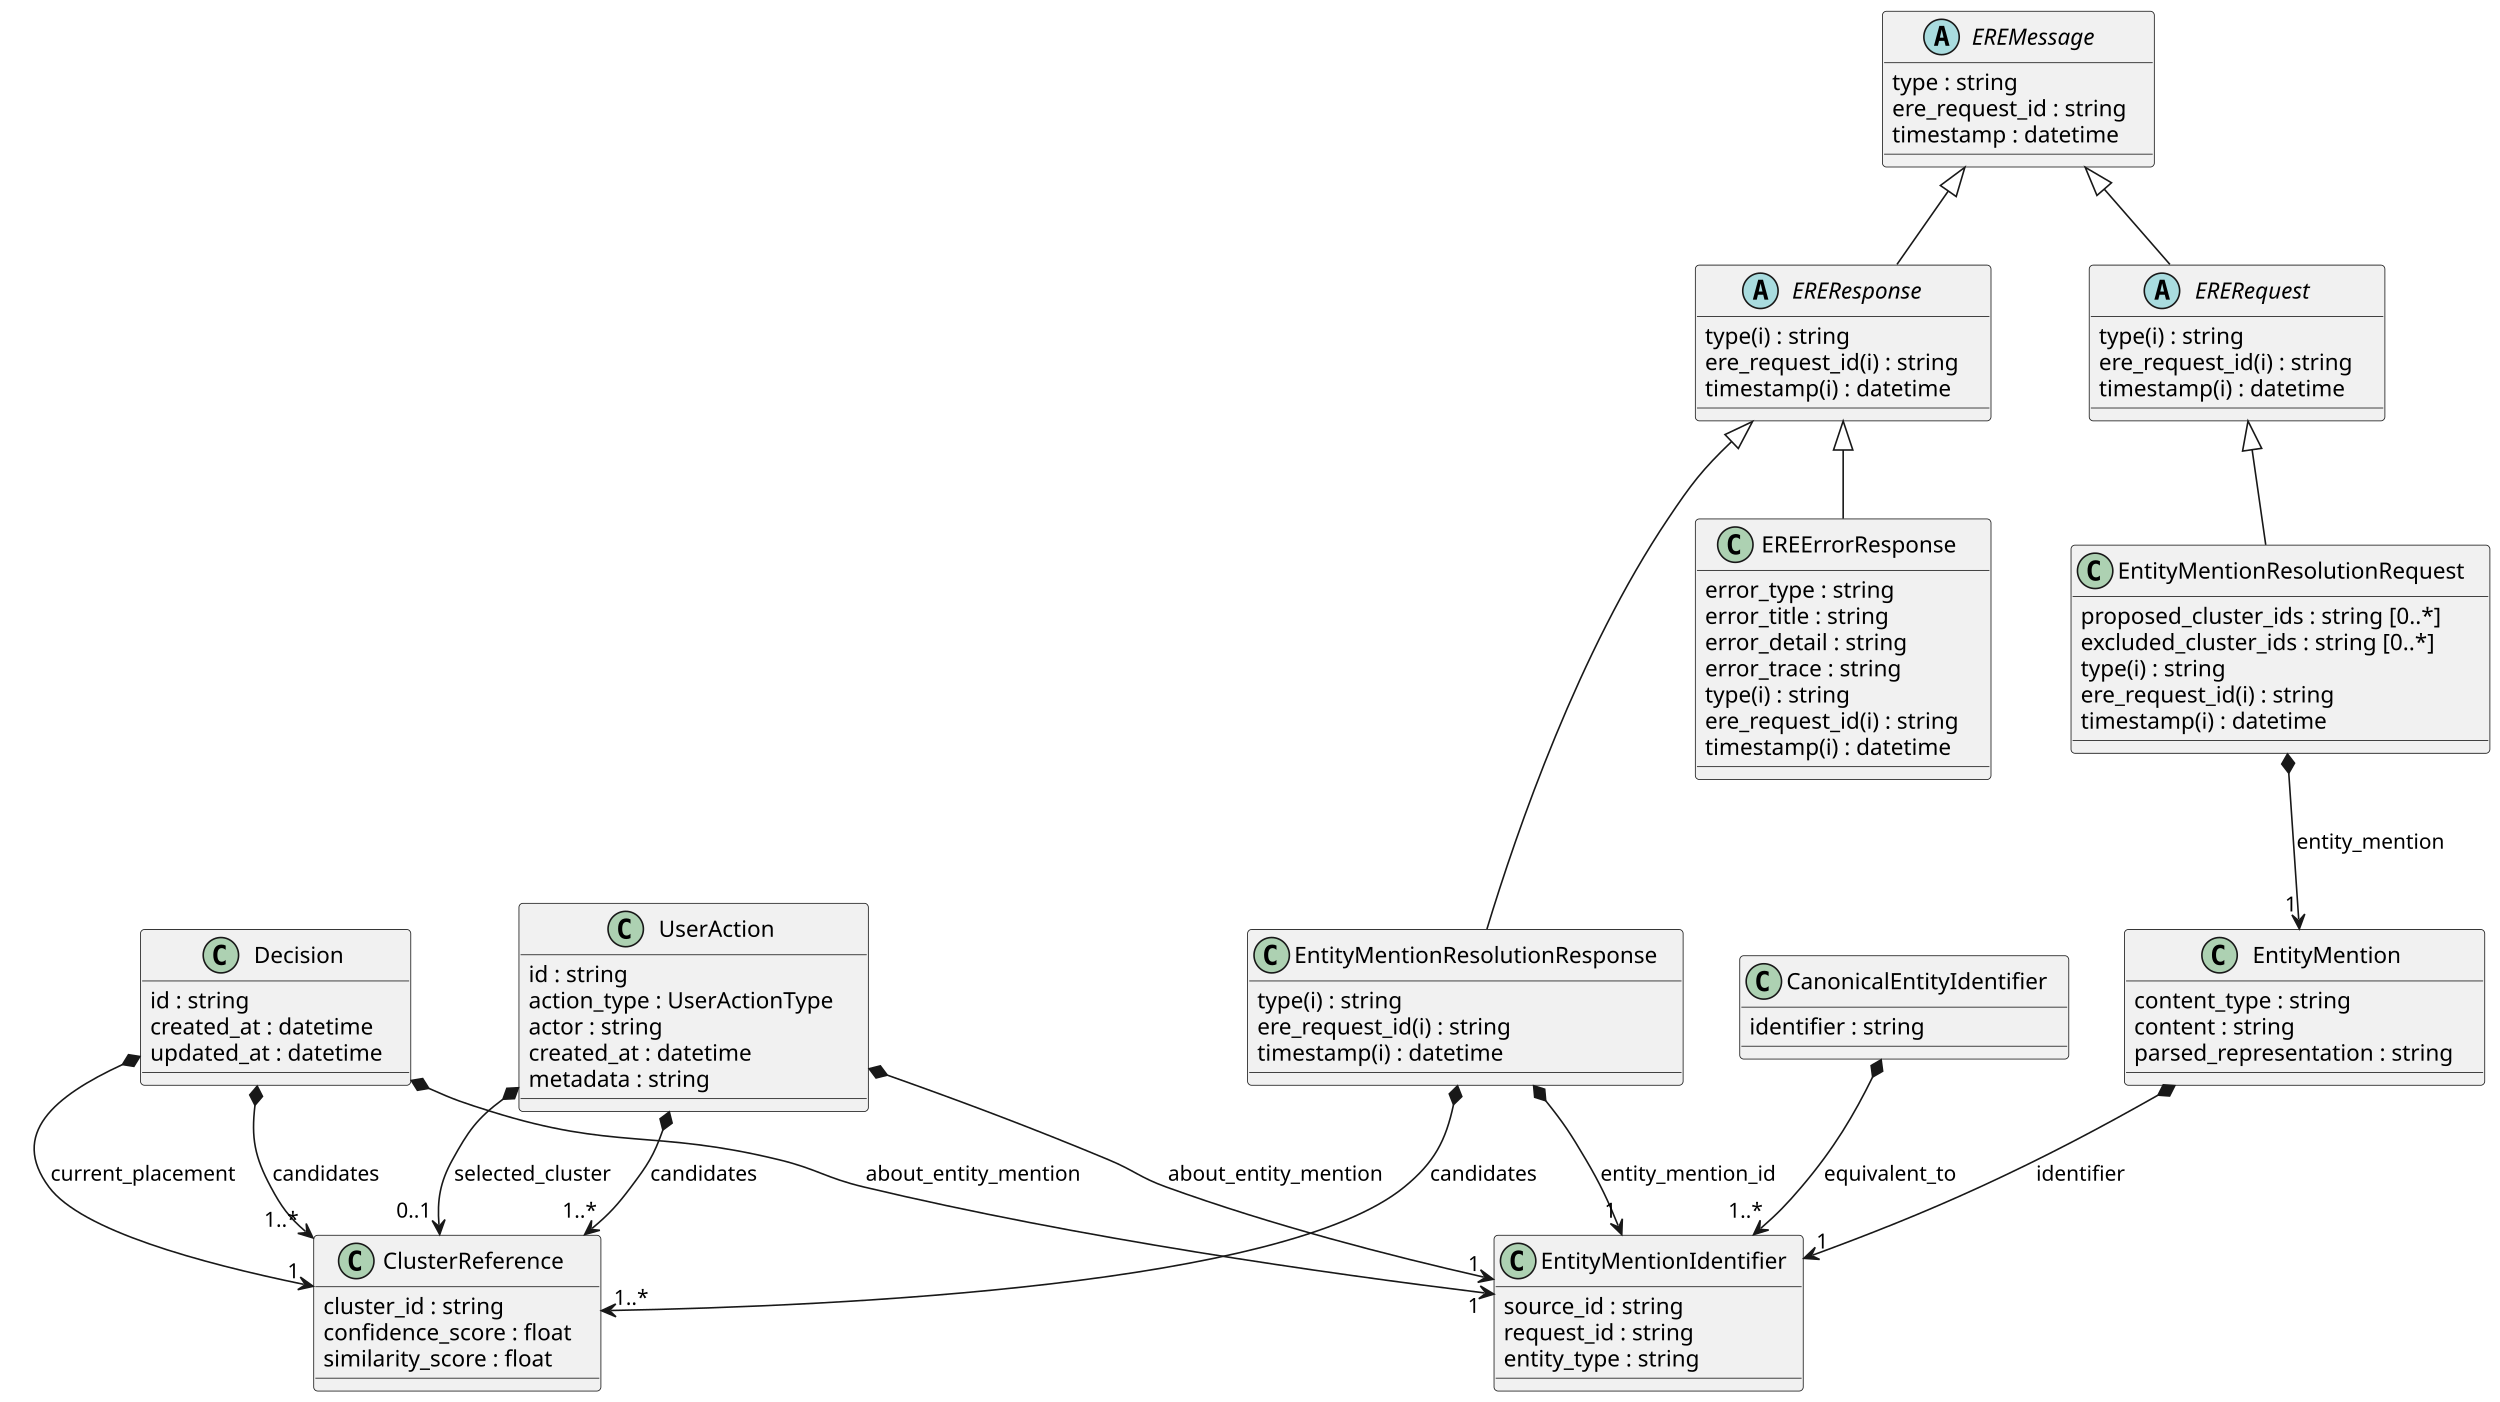
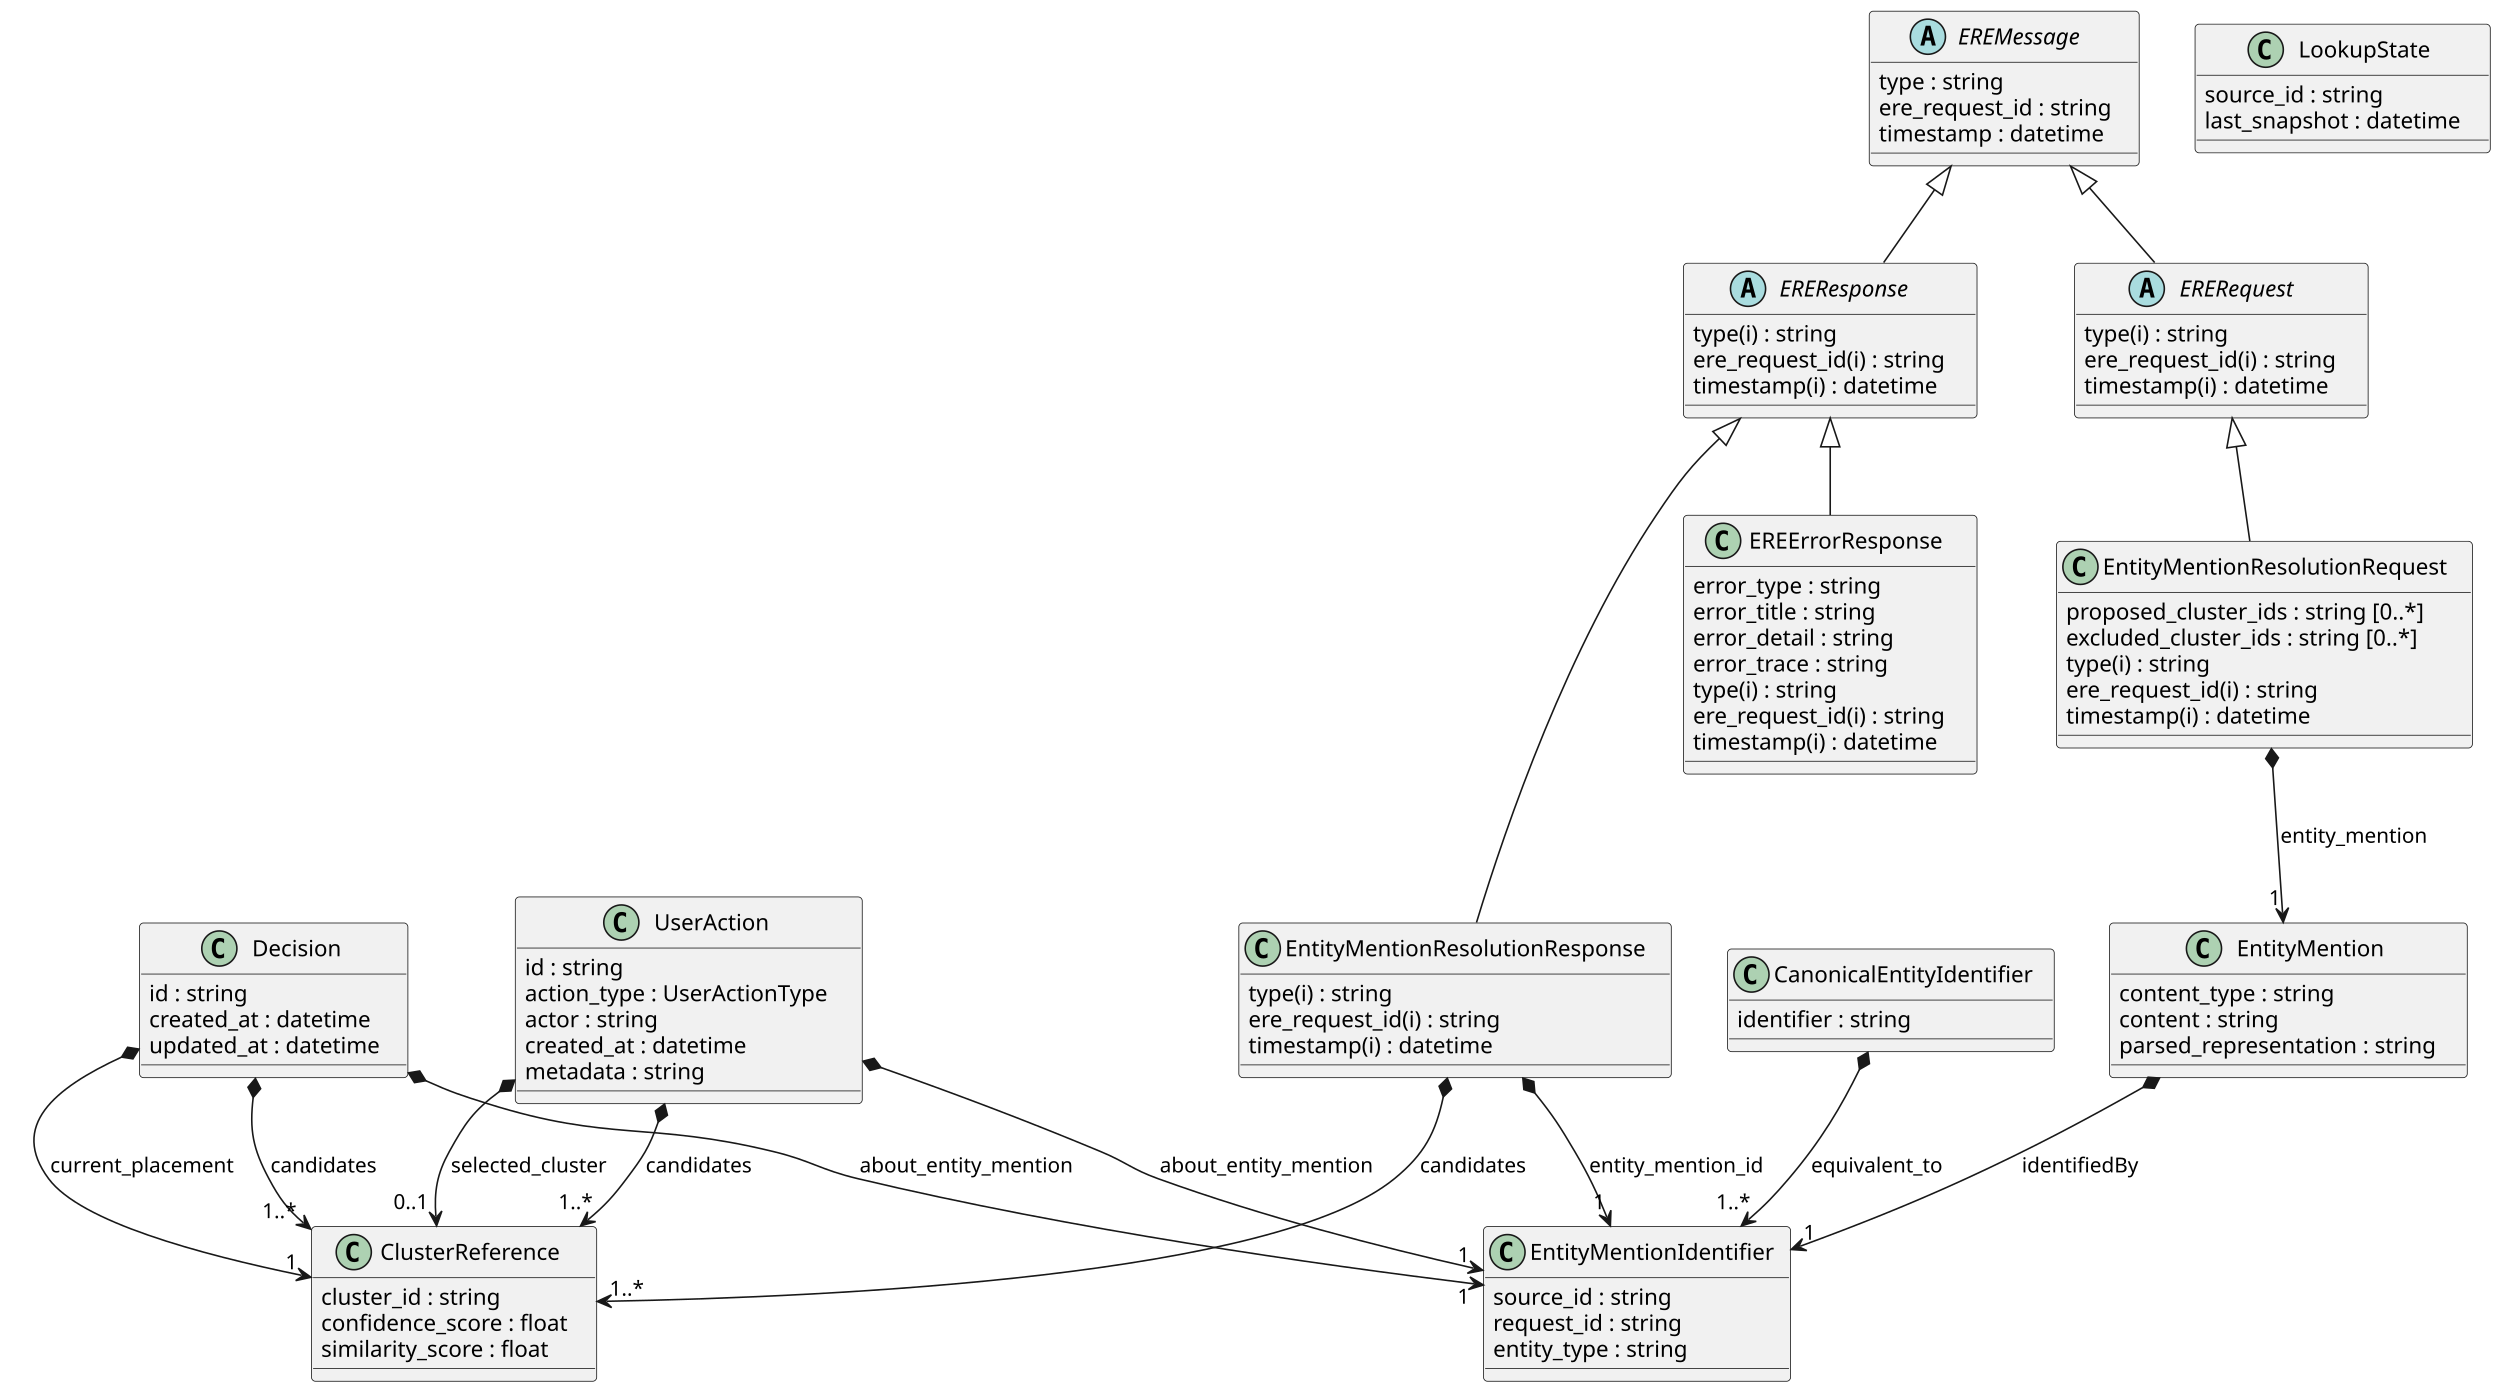
- <svg xmlns="http://www.w3.org/2000/svg" xmlns:xlink="http://www.w3.org/1999/xlink" contentStyleType="text/css" data-diagram-type="CLASS" height="872px" preserveAspectRatio="none" style="width:1555px;height:872px;background:#FFFFFF;" version="1.1" viewBox="0 0 1555 872" width="1555px" zoomAndPan="magnify">
+ <svg xmlns="http://www.w3.org/2000/svg" xmlns:xlink="http://www.w3.org/1999/xlink" contentStyleType="text/css" data-diagram-type="CLASS" height="872px" preserveAspectRatio="none" style="width:1566px;height:872px;background:#FFFFFF;" version="1.1" viewBox="0 0 1566 872" width="1566px" zoomAndPan="magnify">
  <defs />
  <g>
    <g class="entity" data-qualified-name="UserAction" data-source-line="1" id="ent0002">
      <a href="" target="_top" title="Immutable record of a curator action on an entity mention resolution." xlink:actuate="onRequest" xlink:href="" xlink:show="new" xlink:title="Immutable record of a curator action on an entity mention resolution." xlink:type="simple">
        <rect fill="#F1F1F1" height="129.484" rx="2.5" ry="2.5" style="stroke:#181818;stroke-width:0.5;" width="217.324" x="322.79" y="561.86" />
        <ellipse cx="389.201" cy="577.86" fill="#ADD1B2" rx="11" ry="11" style="stroke:#181818;stroke-width:1;" />
        <path d="M392.17,583.501 Q391.592,583.798 390.951,583.938 Q390.31,584.094 389.607,584.094 Q387.107,584.094 385.779,582.454 Q384.467,580.798 384.467,577.673 Q384.467,574.548 385.779,572.891 Q387.107,571.235 389.607,571.235 Q390.31,571.235 390.951,571.391 Q391.607,571.548 392.17,571.844 L392.17,574.563 Q391.545,573.985 390.951,573.719 Q390.357,573.438 389.732,573.438 Q388.389,573.438 387.701,574.516 Q387.014,575.579 387.014,577.673 Q387.014,579.766 387.701,580.844 Q388.389,581.907 389.732,581.907 Q390.357,581.907 390.951,581.641 Q391.545,581.36 392.17,580.782 L392.17,583.501 Z " fill="#000000" />
        <text fill="#000000" font-family="sans-serif" font-size="14" lengthAdjust="spacing" textLength="76.002" x="409.701" y="582.707">UserAction</text>
        <line style="stroke:#181818;stroke-width:0.5;" x1="323.79" x2="539.114" y1="593.86" y2="593.86" />
        <text fill="#000000" font-family="sans-serif" font-size="14" lengthAdjust="spacing" textLength="66.582" x="328.79" y="610.855">id : string</text>
        <text fill="#000000" font-family="sans-serif" font-size="14" lengthAdjust="spacing" textLength="205.324" x="328.79" y="627.152">action_type : UserActionType</text>
        <text fill="#000000" font-family="sans-serif" font-size="14" lengthAdjust="spacing" textLength="89.893" x="328.79" y="643.449">actor : string</text>
        <text fill="#000000" font-family="sans-serif" font-size="14" lengthAdjust="spacing" textLength="151.519" x="328.79" y="659.746">created_at : datetime</text>
        <text fill="#000000" font-family="sans-serif" font-size="14" lengthAdjust="spacing" textLength="121.659" x="328.79" y="676.043">metadata : string</text>
        <line style="stroke:#181818;stroke-width:0.5;" x1="323.79" x2="539.114" y1="683.344" y2="683.344" />
      </a>
    </g>
    <g class="entity" data-qualified-name="ClusterReference" data-source-line="8" id="ent0003">
      <a href="" target="_top" title="A reference to a cluster to which an entity is deemed to belong, with an associated confidence and similarity scores." xlink:actuate="onRequest" xlink:href="" xlink:show="new" xlink:title="A reference to a cluster to which an entity is deemed to belong, with an associated confidence and similarity scores." xlink:type="simple">
        <rect fill="#F1F1F1" height="96.891" rx="2.5" ry="2.5" style="stroke:#181818;stroke-width:0.5;" width="178.633" x="195.13" y="768.34" />
        <ellipse cx="221.608" cy="784.34" fill="#ADD1B2" rx="11" ry="11" style="stroke:#181818;stroke-width:1;" />
        <path d="M224.577,789.981 Q223.999,790.278 223.358,790.418 Q222.718,790.574 222.014,790.574 Q219.514,790.574 218.186,788.934 Q216.874,787.278 216.874,784.153 Q216.874,781.028 218.186,779.371 Q219.514,777.715 222.014,777.715 Q222.718,777.715 223.358,777.871 Q224.014,778.028 224.577,778.324 L224.577,781.043 Q223.952,780.465 223.358,780.199 Q222.764,779.918 222.139,779.918 Q220.796,779.918 220.108,780.996 Q219.421,782.059 219.421,784.153 Q219.421,786.246 220.108,787.324 Q220.796,788.387 222.139,788.387 Q222.764,788.387 223.358,788.121 Q223.952,787.84 224.577,787.262 L224.577,789.981 Z " fill="#000000" />
        <text fill="#000000" font-family="sans-serif" font-size="14" lengthAdjust="spacing" textLength="121.126" x="238.159" y="789.187">ClusterReference</text>
        <line style="stroke:#181818;stroke-width:0.5;" x1="196.13" x2="372.763" y1="800.34" y2="800.34" />
        <text fill="#000000" font-family="sans-serif" font-size="14" lengthAdjust="spacing" textLength="121.194" x="201.13" y="817.335">cluster_id : string</text>
        <text fill="#000000" font-family="sans-serif" font-size="14" lengthAdjust="spacing" textLength="166.633" x="201.13" y="833.632">confidence_score : float</text>
        <text fill="#000000" font-family="sans-serif" font-size="14" lengthAdjust="spacing" textLength="154.595" x="201.13" y="849.929">similarity_score : float</text>
        <line style="stroke:#181818;stroke-width:0.5;" x1="196.13" x2="372.763" y1="857.231" y2="857.231" />
      </a>
    </g>
    <g class="entity" data-qualified-name="EntityMentionIdentifier" data-source-line="13" id="ent0004">
      <a href="" target="_top" title="A container that groups the attributes needed to identify an entity mention in a resolution request" xlink:actuate="onRequest" xlink:href="" xlink:show="new" xlink:title="A container that groups the attributes needed to identify an entity mention in a resolution request" xlink:type="simple">
        <rect fill="#F1F1F1" height="96.891" rx="2.5" ry="2.5" style="stroke:#181818;stroke-width:0.5;" width="192.323" x="929.29" y="768.34" />
        <ellipse cx="944.29" cy="784.34" fill="#ADD1B2" rx="11" ry="11" style="stroke:#181818;stroke-width:1;" />
        <path d="M947.259,789.981 Q946.681,790.278 946.04,790.418 Q945.399,790.574 944.696,790.574 Q942.196,790.574 940.868,788.934 Q939.556,787.278 939.556,784.153 Q939.556,781.028 940.868,779.371 Q942.196,777.715 944.696,777.715 Q945.399,777.715 946.04,777.871 Q946.696,778.028 947.259,778.324 L947.259,781.043 Q946.634,780.465 946.04,780.199 Q945.446,779.918 944.821,779.918 Q943.477,779.918 942.79,780.996 Q942.102,782.059 942.102,784.153 Q942.102,786.246 942.79,787.324 Q943.477,788.387 944.821,788.387 Q945.446,788.387 946.04,788.121 Q946.634,787.84 947.259,787.262 L947.259,789.981 Z " fill="#000000" />
        <text fill="#000000" font-family="sans-serif" font-size="14" lengthAdjust="spacing" textLength="160.323" x="958.29" y="789.187">EntityMentionIdentifier</text>
        <line style="stroke:#181818;stroke-width:0.5;" x1="930.29" x2="1120.613" y1="800.34" y2="800.34" />
        <text fill="#000000" font-family="sans-serif" font-size="14" lengthAdjust="spacing" textLength="120.381" x="935.29" y="817.335">source_id : string</text>
        <text fill="#000000" font-family="sans-serif" font-size="14" lengthAdjust="spacing" textLength="127.107" x="935.29" y="833.632">request_id : string</text>
        <text fill="#000000" font-family="sans-serif" font-size="14" lengthAdjust="spacing" textLength="132.72" x="935.29" y="849.929">entity_type : string</text>
        <line style="stroke:#181818;stroke-width:0.5;" x1="930.29" x2="1120.613" y1="857.231" y2="857.231" />
      </a>
    </g>
-     <g class="entity" data-qualified-name="CanonicalEntityIdentifier" data-source-line="21" id="ent0008">
+     <g class="entity" data-qualified-name="LookupState" data-source-line="21" id="ent0008">
+       <a href="" target="_top" title="Tracks the resolution state for entity mentions from a particular source." xlink:actuate="onRequest" xlink:href="" xlink:show="new" xlink:title="Tracks the resolution state for entity mentions from a particular source." xlink:type="simple">
+         <rect fill="#F1F1F1" height="80.594" rx="2.5" ry="2.5" style="stroke:#181818;stroke-width:0.5;" width="184.922" x="1374.99" y="15.14" />
+         <ellipse cx="1419.273" cy="31.14" fill="#ADD1B2" rx="11" ry="11" style="stroke:#181818;stroke-width:1;" />
+         <path d="M1422.242,36.781 Q1421.664,37.078 1421.023,37.218 Q1420.383,37.374 1419.679,37.374 Q1417.179,37.374 1415.851,35.734 Q1414.539,34.078 1414.539,30.953 Q1414.539,27.828 1415.851,26.171 Q1417.179,24.515 1419.679,24.515 Q1420.383,24.515 1421.023,24.671 Q1421.679,24.828 1422.242,25.124 L1422.242,27.843 Q1421.617,27.265 1421.023,26.999 Q1420.429,26.718 1419.804,26.718 Q1418.461,26.718 1417.773,27.796 Q1417.086,28.859 1417.086,30.953 Q1417.086,33.046 1417.773,34.124 Q1418.461,35.187 1419.804,35.187 Q1420.429,35.187 1421.023,34.921 Q1421.617,34.64 1422.242,34.062 L1422.242,36.781 Z " fill="#000000" />
+         <text fill="#000000" font-family="sans-serif" font-size="14" lengthAdjust="spacing" textLength="87.856" x="1439.773" y="35.987">LookupState</text>
+         <line style="stroke:#181818;stroke-width:0.5;" x1="1375.99" x2="1558.912" y1="47.14" y2="47.14" />
+         <text fill="#000000" font-family="sans-serif" font-size="14" lengthAdjust="spacing" textLength="120.381" x="1380.99" y="64.135">source_id : string</text>
+         <text fill="#000000" font-family="sans-serif" font-size="14" lengthAdjust="spacing" textLength="172.922" x="1380.99" y="80.432">last_snapshot : datetime</text>
+         <line style="stroke:#181818;stroke-width:0.5;" x1="1375.99" x2="1558.912" y1="87.734" y2="87.734" />
+       </a>
+     </g>
+     <g class="entity" data-qualified-name="CanonicalEntityIdentifier" data-source-line="25" id="ent0009">
      <a href="" target="_top" title="A logical identity construct providing a stable identity anchor." xlink:actuate="onRequest" xlink:href="" xlink:show="new" xlink:title="A logical identity construct providing a stable identity anchor." xlink:type="simple">
        <rect fill="#F1F1F1" height="64.297" rx="2.5" ry="2.5" style="stroke:#181818;stroke-width:0.5;" width="204.662" x="1082.12" y="594.45" />
        <ellipse cx="1097.12" cy="610.45" fill="#ADD1B2" rx="11" ry="11" style="stroke:#181818;stroke-width:1;" />
        <path d="M1100.089,616.091 Q1099.511,616.388 1098.87,616.528 Q1098.229,616.684 1097.526,616.684 Q1095.026,616.684 1093.698,615.044 Q1092.386,613.388 1092.386,610.263 Q1092.386,607.138 1093.698,605.481 Q1095.026,603.825 1097.526,603.825 Q1098.229,603.825 1098.87,603.981 Q1099.526,604.138 1100.089,604.434 L1100.089,607.153 Q1099.464,606.575 1098.87,606.309 Q1098.276,606.028 1097.651,606.028 Q1096.307,606.028 1095.62,607.106 Q1094.932,608.169 1094.932,610.263 Q1094.932,612.356 1095.62,613.434 Q1096.307,614.497 1097.651,614.497 Q1098.276,614.497 1098.87,614.231 Q1099.464,613.95 1100.089,613.372 L1100.089,616.091 Z " fill="#000000" />
        <text fill="#000000" font-family="sans-serif" font-size="14" lengthAdjust="spacing" textLength="172.662" x="1111.12" y="615.297">CanonicalEntityIdentifier</text>
        <line style="stroke:#181818;stroke-width:0.5;" x1="1083.12" x2="1285.782" y1="626.45" y2="626.45" />
        <text fill="#000000" font-family="sans-serif" font-size="14" lengthAdjust="spacing" textLength="116.635" x="1088.12" y="643.445">identifier : string</text>
        <line style="stroke:#181818;stroke-width:0.5;" x1="1083.12" x2="1285.782" y1="650.747" y2="650.747" />
      </a>
    </g>
-     <g class="entity" data-qualified-name="Decision" data-source-line="24" id="ent0009">
+     <g class="entity" data-qualified-name="Decision" data-source-line="28" id="ent0010">
      <a href="" target="_top" title="Canonical placement of an entity mention to a cluster." xlink:actuate="onRequest" xlink:href="" xlink:show="new" xlink:title="Canonical placement of an entity mention to a cluster." xlink:type="simple">
        <rect fill="#F1F1F1" height="96.891" rx="2.5" ry="2.5" style="stroke:#181818;stroke-width:0.5;" width="168.099" x="87.4" y="578.15" />
        <ellipse cx="137.398" cy="594.15" fill="#ADD1B2" rx="11" ry="11" style="stroke:#181818;stroke-width:1;" />
        <path d="M140.367,599.791 Q139.789,600.087 139.148,600.228 Q138.507,600.384 137.804,600.384 Q135.304,600.384 133.976,598.744 Q132.664,597.087 132.664,593.962 Q132.664,590.837 133.976,589.181 Q135.304,587.525 137.804,587.525 Q138.507,587.525 139.148,587.681 Q139.804,587.837 140.367,588.134 L140.367,590.853 Q139.742,590.275 139.148,590.009 Q138.554,589.728 137.929,589.728 Q136.585,589.728 135.898,590.806 Q135.21,591.869 135.21,593.962 Q135.21,596.056 135.898,597.134 Q136.585,598.197 137.929,598.197 Q138.554,598.197 139.148,597.931 Q139.742,597.65 140.367,597.072 L140.367,599.791 Z " fill="#000000" />
        <text fill="#000000" font-family="sans-serif" font-size="14" lengthAdjust="spacing" textLength="59.602" x="157.898" y="598.997">Decision</text>
        <line style="stroke:#181818;stroke-width:0.5;" x1="88.4" x2="254.499" y1="610.15" y2="610.15" />
        <text fill="#000000" font-family="sans-serif" font-size="14" lengthAdjust="spacing" textLength="66.582" x="93.4" y="627.145">id : string</text>
        <text fill="#000000" font-family="sans-serif" font-size="14" lengthAdjust="spacing" textLength="151.519" x="93.4" y="643.442">created_at : datetime</text>
        <text fill="#000000" font-family="sans-serif" font-size="14" lengthAdjust="spacing" textLength="156.099" x="93.4" y="659.739">updated_at : datetime</text>
        <line style="stroke:#181818;stroke-width:0.5;" x1="88.4" x2="254.499" y1="667.041" y2="667.041" />
      </a>
    </g>
-     <g class="entity" data-qualified-name="EntityMentionResolutionResponse" data-source-line="29" id="ent0010">
+     <g class="entity" data-qualified-name="EntityMentionResolutionResponse" data-source-line="33" id="ent0011">
      <a href="" target="_top" title="An entity resolution response returned by the ERE." xlink:actuate="onRequest" xlink:href="" xlink:show="new" xlink:title="An entity resolution response returned by the ERE." xlink:type="simple">
        <rect fill="#F1F1F1" height="96.891" rx="2.5" ry="2.5" style="stroke:#181818;stroke-width:0.5;" width="270.902" x="776" y="578.15" />
        <ellipse cx="791" cy="594.15" fill="#ADD1B2" rx="11" ry="11" style="stroke:#181818;stroke-width:1;" />
        <path d="M793.969,599.791 Q793.391,600.087 792.75,600.228 Q792.109,600.384 791.406,600.384 Q788.906,600.384 787.578,598.744 Q786.266,597.087 786.266,593.962 Q786.266,590.837 787.578,589.181 Q788.906,587.525 791.406,587.525 Q792.109,587.525 792.75,587.681 Q793.406,587.837 793.969,588.134 L793.969,590.853 Q793.344,590.275 792.75,590.009 Q792.156,589.728 791.531,589.728 Q790.188,589.728 789.5,590.806 Q788.812,591.869 788.812,593.962 Q788.812,596.056 789.5,597.134 Q790.188,598.197 791.531,598.197 Q792.156,598.197 792.75,597.931 Q793.344,597.65 793.969,597.072 L793.969,599.791 Z " fill="#000000" />
        <text fill="#000000" font-family="sans-serif" font-size="14" lengthAdjust="spacing" textLength="238.902" x="805" y="598.997">EntityMentionResolutionResponse</text>
        <line style="stroke:#181818;stroke-width:0.5;" x1="777" x2="1045.902" y1="610.15" y2="610.15" />
        <text fill="#000000" font-family="sans-serif" font-size="14" lengthAdjust="spacing" textLength="99.894" x="782" y="627.145">type(i) : string</text>
        <text fill="#000000" font-family="sans-serif" font-size="14" lengthAdjust="spacing" textLength="171.903" x="782" y="643.442">ere_request_id(i) : string</text>
        <text fill="#000000" font-family="sans-serif" font-size="14" lengthAdjust="spacing" textLength="167.145" x="782" y="659.739">timestamp(i) : datetime</text>
        <line style="stroke:#181818;stroke-width:0.5;" x1="777" x2="1045.902" y1="667.041" y2="667.041" />
      </a>
    </g>
-     <g class="entity" data-qualified-name="EntityMention" data-source-line="34" id="ent0011">
+     <g class="entity" data-qualified-name="EntityMention" data-source-line="38" id="ent0012">
      <a href="" target="_top" title="An entity mention is a representation of a real-world entity, as provided by the ERS." xlink:actuate="onRequest" xlink:href="" xlink:show="new" xlink:title="An entity mention is a representation of a real-world entity, as provided by the ERS." xlink:type="simple">
        <rect fill="#F1F1F1" height="96.891" rx="2.5" ry="2.5" style="stroke:#181818;stroke-width:0.5;" width="224.112" x="1321.39" y="578.15" />
        <ellipse cx="1380.569" cy="594.15" fill="#ADD1B2" rx="11" ry="11" style="stroke:#181818;stroke-width:1;" />
        <path d="M1383.537,599.791 Q1382.959,600.087 1382.319,600.228 Q1381.678,600.384 1380.975,600.384 Q1378.475,600.384 1377.147,598.744 Q1375.834,597.087 1375.834,593.962 Q1375.834,590.837 1377.147,589.181 Q1378.475,587.525 1380.975,587.525 Q1381.678,587.525 1382.319,587.681 Q1382.975,587.837 1383.537,588.134 L1383.537,590.853 Q1382.912,590.275 1382.319,590.009 Q1381.725,589.728 1381.1,589.728 Q1379.756,589.728 1379.069,590.806 Q1378.381,591.869 1378.381,593.962 Q1378.381,596.056 1379.069,597.134 Q1379.756,598.197 1381.1,598.197 Q1381.725,598.197 1382.319,597.931 Q1382.912,597.65 1383.537,597.072 L1383.537,599.791 Z " fill="#000000" />
        <text fill="#000000" font-family="sans-serif" font-size="14" lengthAdjust="spacing" textLength="97.255" x="1401.069" y="598.997">EntityMention</text>
        <line style="stroke:#181818;stroke-width:0.5;" x1="1322.39" x2="1544.502" y1="610.15" y2="610.15" />
        <text fill="#000000" font-family="sans-serif" font-size="14" lengthAdjust="spacing" textLength="145.681" x="1327.39" y="627.145">content_type : string</text>
        <text fill="#000000" font-family="sans-serif" font-size="14" lengthAdjust="spacing" textLength="107.406" x="1327.39" y="643.442">content : string</text>
        <text fill="#000000" font-family="sans-serif" font-size="14" lengthAdjust="spacing" textLength="212.112" x="1327.39" y="659.739">parsed_representation : string</text>
        <line style="stroke:#181818;stroke-width:0.5;" x1="1322.39" x2="1544.502" y1="667.041" y2="667.041" />
      </a>
    </g>
-     <g class="entity" data-qualified-name="EREResponse" data-source-line="43" id="ent0016">
+     <g class="entity" data-qualified-name="EREResponse" data-source-line="47" id="ent0017">
      <a href="" target="_top" title="Root class to represent all the responses sent by the ERE." xlink:actuate="onRequest" xlink:href="" xlink:show="new" xlink:title="Root class to represent all the responses sent by the ERE." xlink:type="simple">
        <rect fill="#F1F1F1" height="96.891" rx="2.5" ry="2.5" style="stroke:#181818;stroke-width:0.5;" width="183.903" x="1054.5" y="164.89" />
        <ellipse cx="1094.978" cy="180.89" fill="#A9DCDF" rx="11" ry="11" style="stroke:#181818;stroke-width:1;" />
        <path d="M1095.087,176.234 L1093.931,181.312 L1096.259,181.312 L1095.087,176.234 Z M1093.603,173.999 L1096.587,173.999 L1099.947,186.39 L1097.493,186.39 L1096.728,183.327 L1093.447,183.327 L1092.697,186.39 L1090.259,186.39 L1093.603,173.999 Z " fill="#000000" />
        <text fill="#000000" font-family="sans-serif" font-size="14" font-style="italic" lengthAdjust="spacing" textLength="95.286" x="1114.639" y="185.737">EREResponse</text>
        <line style="stroke:#181818;stroke-width:0.5;" x1="1055.5" x2="1237.403" y1="196.89" y2="196.89" />
        <text fill="#000000" font-family="sans-serif" font-size="14" lengthAdjust="spacing" textLength="99.894" x="1060.5" y="213.885">type(i) : string</text>
        <text fill="#000000" font-family="sans-serif" font-size="14" lengthAdjust="spacing" textLength="171.903" x="1060.5" y="230.182">ere_request_id(i) : string</text>
        <text fill="#000000" font-family="sans-serif" font-size="14" lengthAdjust="spacing" textLength="167.145" x="1060.5" y="246.479">timestamp(i) : datetime</text>
        <line style="stroke:#181818;stroke-width:0.5;" x1="1055.5" x2="1237.403" y1="253.781" y2="253.781" />
      </a>
    </g>
-     <g class="entity" data-qualified-name="EntityMentionResolutionRequest" data-source-line="50" id="ent0019">
+     <g class="entity" data-qualified-name="EntityMentionResolutionRequest" data-source-line="54" id="ent0020">
      <a href="" target="_top" title="An entity resolution request sent to the ERE, containing the entity to be resolved." xlink:actuate="onRequest" xlink:href="" xlink:show="new" xlink:title="An entity resolution request sent to the ERE, containing the entity to be resolved." xlink:type="simple">
        <rect fill="#F1F1F1" height="129.484" rx="2.5" ry="2.5" style="stroke:#181818;stroke-width:0.5;" width="260.532" x="1288.18" y="339.07" />
        <ellipse cx="1303.18" cy="355.07" fill="#ADD1B2" rx="11" ry="11" style="stroke:#181818;stroke-width:1;" />
        <path d="M1306.149,360.711 Q1305.571,361.007 1304.93,361.148 Q1304.289,361.304 1303.586,361.304 Q1301.086,361.304 1299.758,359.664 Q1298.446,358.007 1298.446,354.882 Q1298.446,351.757 1299.758,350.101 Q1301.086,348.445 1303.586,348.445 Q1304.289,348.445 1304.93,348.601 Q1305.586,348.757 1306.149,349.054 L1306.149,351.773 Q1305.524,351.195 1304.93,350.929 Q1304.336,350.648 1303.711,350.648 Q1302.368,350.648 1301.68,351.726 Q1300.993,352.789 1300.993,354.882 Q1300.993,356.976 1301.68,358.054 Q1302.368,359.117 1303.711,359.117 Q1304.336,359.117 1304.93,358.851 Q1305.524,358.57 1306.149,357.992 L1306.149,360.711 Z " fill="#000000" />
        <text fill="#000000" font-family="sans-serif" font-size="14" lengthAdjust="spacing" textLength="228.532" x="1317.18" y="359.917">EntityMentionResolutionRequest</text>
        <line style="stroke:#181818;stroke-width:0.5;" x1="1289.18" x2="1547.712" y1="371.07" y2="371.07" />
        <text fill="#000000" font-family="sans-serif" font-size="14" lengthAdjust="spacing" textLength="245.574" x="1294.18" y="388.065">proposed_cluster_ids : string  [0..*]</text>
        <text fill="#000000" font-family="sans-serif" font-size="14" lengthAdjust="spacing" textLength="243.865" x="1294.18" y="404.362">excluded_cluster_ids : string  [0..*]</text>
        <text fill="#000000" font-family="sans-serif" font-size="14" lengthAdjust="spacing" textLength="99.894" x="1294.18" y="420.659">type(i) : string</text>
        <text fill="#000000" font-family="sans-serif" font-size="14" lengthAdjust="spacing" textLength="171.903" x="1294.18" y="436.956">ere_request_id(i) : string</text>
        <text fill="#000000" font-family="sans-serif" font-size="14" lengthAdjust="spacing" textLength="167.145" x="1294.18" y="453.253">timestamp(i) : datetime</text>
        <line style="stroke:#181818;stroke-width:0.5;" x1="1289.18" x2="1547.712" y1="460.554" y2="460.554" />
      </a>
    </g>
-     <g class="entity" data-qualified-name="ERERequest" data-source-line="58" id="ent0021">
+     <g class="entity" data-qualified-name="ERERequest" data-source-line="62" id="ent0022">
      <a href="" target="_top" title="Root class to represent all the requests sent to the ERE." xlink:actuate="onRequest" xlink:href="" xlink:show="new" xlink:title="Root class to represent all the requests sent to the ERE." xlink:type="simple">
        <rect fill="#F1F1F1" height="96.891" rx="2.5" ry="2.5" style="stroke:#181818;stroke-width:0.5;" width="183.903" x="1299.5" y="164.89" />
        <ellipse cx="1344.744" cy="180.89" fill="#A9DCDF" rx="11" ry="11" style="stroke:#181818;stroke-width:1;" />
        <path d="M1344.853,176.234 L1343.697,181.312 L1346.025,181.312 L1344.853,176.234 Z M1343.369,173.999 L1346.353,173.999 L1349.712,186.39 L1347.259,186.39 L1346.494,183.327 L1343.212,183.327 L1342.462,186.39 L1340.025,186.39 L1343.369,173.999 Z " fill="#000000" />
        <text fill="#000000" font-family="sans-serif" font-size="14" font-style="italic" lengthAdjust="spacing" textLength="84.916" x="1365.244" y="185.737">ERERequest</text>
        <line style="stroke:#181818;stroke-width:0.5;" x1="1300.5" x2="1482.403" y1="196.89" y2="196.89" />
        <text fill="#000000" font-family="sans-serif" font-size="14" lengthAdjust="spacing" textLength="99.894" x="1305.5" y="213.885">type(i) : string</text>
        <text fill="#000000" font-family="sans-serif" font-size="14" lengthAdjust="spacing" textLength="171.903" x="1305.5" y="230.182">ere_request_id(i) : string</text>
        <text fill="#000000" font-family="sans-serif" font-size="14" lengthAdjust="spacing" textLength="167.145" x="1305.5" y="246.479">timestamp(i) : datetime</text>
        <line style="stroke:#181818;stroke-width:0.5;" x1="1300.5" x2="1482.403" y1="253.781" y2="253.781" />
      </a>
    </g>
-     <g class="entity" data-qualified-name="EREErrorResponse" data-source-line="64" id="ent0023">
+     <g class="entity" data-qualified-name="EREErrorResponse" data-source-line="68" id="ent0024">
      <a href="" target="_top" title="Response sent by the ERE when some error/exception occurs while processing a request." xlink:actuate="onRequest" xlink:href="" xlink:show="new" xlink:title="Response sent by the ERE when some error/exception occurs while processing a request." xlink:type="simple">
        <rect fill="#F1F1F1" height="162.078" rx="2.5" ry="2.5" style="stroke:#181818;stroke-width:0.5;" width="183.903" x="1054.5" y="322.78" />
        <ellipse cx="1079.372" cy="338.78" fill="#ADD1B2" rx="11" ry="11" style="stroke:#181818;stroke-width:1;" />
        <path d="M1082.341,344.421 Q1081.763,344.717 1081.122,344.858 Q1080.482,345.014 1079.779,345.014 Q1077.279,345.014 1075.95,343.374 Q1074.638,341.717 1074.638,338.592 Q1074.638,335.467 1075.95,333.811 Q1077.279,332.155 1079.779,332.155 Q1080.482,332.155 1081.122,332.311 Q1081.779,332.467 1082.341,332.764 L1082.341,335.483 Q1081.716,334.905 1081.122,334.639 Q1080.529,334.358 1079.904,334.358 Q1078.56,334.358 1077.872,335.436 Q1077.185,336.499 1077.185,338.592 Q1077.185,340.686 1077.872,341.764 Q1078.56,342.827 1079.904,342.827 Q1080.529,342.827 1081.122,342.561 Q1081.716,342.28 1082.341,341.702 L1082.341,344.421 Z " fill="#000000" />
        <text fill="#000000" font-family="sans-serif" font-size="14" lengthAdjust="spacing" textLength="129.965" x="1095.566" y="343.627">EREErrorResponse</text>
        <line style="stroke:#181818;stroke-width:0.5;" x1="1055.5" x2="1237.403" y1="354.78" y2="354.78" />
        <text fill="#000000" font-family="sans-serif" font-size="14" lengthAdjust="spacing" textLength="126.526" x="1060.5" y="371.775">error_type : string</text>
        <text fill="#000000" font-family="sans-serif" font-size="14" lengthAdjust="spacing" textLength="122.623" x="1060.5" y="388.072">error_title : string</text>
        <text fill="#000000" font-family="sans-serif" font-size="14" lengthAdjust="spacing" textLength="134.6" x="1060.5" y="404.369">error_detail : string</text>
        <text fill="#000000" font-family="sans-serif" font-size="14" lengthAdjust="spacing" textLength="131.387" x="1060.5" y="420.666">error_trace : string</text>
        <text fill="#000000" font-family="sans-serif" font-size="14" lengthAdjust="spacing" textLength="99.894" x="1060.5" y="436.963">type(i) : string</text>
        <text fill="#000000" font-family="sans-serif" font-size="14" lengthAdjust="spacing" textLength="171.903" x="1060.5" y="453.26">ere_request_id(i) : string</text>
        <text fill="#000000" font-family="sans-serif" font-size="14" lengthAdjust="spacing" textLength="167.145" x="1060.5" y="469.556">timestamp(i) : datetime</text>
        <line style="stroke:#181818;stroke-width:0.5;" x1="1055.5" x2="1237.403" y1="476.858" y2="476.858" />
      </a>
    </g>
-     <g class="entity" data-qualified-name="EREMessage" data-source-line="73" id="ent0024">
+     <g class="entity" data-qualified-name="EREMessage" data-source-line="77" id="ent0025">
      <a href="" target="_top" title="Root abstraction to represent attributes common to both requests and results." xlink:actuate="onRequest" xlink:href="" xlink:show="new" xlink:title="Root abstraction to represent attributes common to both requests and results." xlink:type="simple">
        <rect fill="#F1F1F1" height="96.891" rx="2.5" ry="2.5" style="stroke:#181818;stroke-width:0.5;" width="169.09" x="1170.9" y="7" />
        <ellipse cx="1207.64" cy="23" fill="#A9DCDF" rx="11" ry="11" style="stroke:#181818;stroke-width:1;" />
        <path d="M1207.75,18.344 L1206.593,23.422 L1208.921,23.422 L1207.75,18.344 Z M1206.265,16.109 L1209.25,16.109 L1212.609,28.5 L1210.156,28.5 L1209.39,25.438 L1206.109,25.438 L1205.359,28.5 L1202.921,28.5 L1206.265,16.109 Z " fill="#000000" />
        <text fill="#000000" font-family="sans-serif" font-size="14" font-style="italic" lengthAdjust="spacing" textLength="88.778" x="1226.471" y="27.847">EREMessage</text>
        <line style="stroke:#181818;stroke-width:0.5;" x1="1171.9" x2="1338.99" y1="39" y2="39" />
        <text fill="#000000" font-family="sans-serif" font-size="14" lengthAdjust="spacing" textLength="85.08" x="1176.9" y="55.995">type : string</text>
        <text fill="#000000" font-family="sans-serif" font-size="14" lengthAdjust="spacing" textLength="157.09" x="1176.9" y="72.292">ere_request_id : string</text>
        <text fill="#000000" font-family="sans-serif" font-size="14" lengthAdjust="spacing" textLength="152.332" x="1176.9" y="88.589">timestamp : datetime</text>
        <line style="stroke:#181818;stroke-width:0.5;" x1="1171.9" x2="1338.99" y1="95.891" y2="95.891" />
      </a>
    </g>
    <g class="link" data-entity-1="ent0002" data-entity-2="ent0003" data-link-type="composition" data-source-line="18" id="lnk5">
      <path codeLine="18" d="M312.828,683.727 C296.368,695.957 291.27,703.61 281.45,721.34 C273.73,735.26 271.845,746.207 273.035,761.867" fill="none" id="UserAction-ClusterReference" style="stroke:#181818;stroke-width:1;" />
      <polygon fill="#181818" points="322.46,676.57,315.258,676.938,312.828,683.727,320.029,683.359,322.46,676.57" style="stroke:#181818;stroke-width:1;" />
      <polygon fill="#181818" points="273.49,767.85,276.797,758.573,273.111,762.864,268.82,759.179,273.49,767.85" style="stroke:#181818;stroke-width:1;" />
      <text fill="#000000" font-family="sans-serif" font-size="13" lengthAdjust="spacing" textLength="105.587" x="282.45" y="734.407">selected_cluster</text>
      <text fill="#000000" font-family="sans-serif" font-size="13" lengthAdjust="spacing" textLength="24.807" x="246.459" y="757.342">0..1</text>
    </g>
    <g class="link" data-entity-1="ent0002" data-entity-2="ent0003" data-link-type="composition" data-source-line="19" id="lnk6">
      <path codeLine="19" d="M412.301,702.87 C406.541,719.12 402.79,724.56 392.45,738.34 C384.35,749.14 378.926,755.207 368.256,764.067" fill="none" id="UserAction-ClusterReference-1" style="stroke:#181818;stroke-width:1;" />
      <polygon fill="#181818" points="416.31,691.56,410.535,695.879,412.301,702.87,418.076,698.552,416.31,691.56" style="stroke:#181818;stroke-width:1;" />
      <polygon fill="#181818" points="363.64,767.9,373.119,765.228,367.487,764.706,368.009,759.073,363.64,767.9" style="stroke:#181818;stroke-width:1;" />
      <text fill="#000000" font-family="sans-serif" font-size="13" lengthAdjust="spacing" textLength="71.303" x="404.45" y="734.407">candidates</text>
      <text fill="#000000" font-family="sans-serif" font-size="13" lengthAdjust="spacing" textLength="23.036" x="349.739" y="757.399">1..*</text>
    </g>
    <g class="link" data-entity-1="ent0002" data-entity-2="ent0004" data-link-type="composition" data-source-line="20" id="lnk7">
      <path codeLine="20" d="M551.892,668.735 C598.182,685.125 641.17,701.22 689.45,721.34 C705.78,728.15 708.81,732.32 725.45,738.34 C791.97,762.39 863.46,780.838 922.95,794.378" fill="none" id="UserAction-EntityMentionIdentifier" style="stroke:#181818;stroke-width:1;" />
      <polygon fill="#181818" points="540.58,664.73,544.901,670.503,551.892,668.735,547.571,662.962,540.58,664.73" style="stroke:#181818;stroke-width:1;" />
      <polygon fill="#181818" points="928.8,795.71,920.912,789.812,923.925,794.6,919.137,797.613,928.8,795.71" style="stroke:#181818;stroke-width:1;" />
      <text fill="#000000" font-family="sans-serif" font-size="13" lengthAdjust="spacing" textLength="142.048" x="726.45" y="734.407">about_entity_mention</text>
      <text fill="#000000" font-family="sans-serif" font-size="13" lengthAdjust="spacing" textLength="8.271" x="913.104" y="790.594">1</text>
    </g>
-     <g class="link" data-entity-1="ent0008" data-entity-2="ent0004" data-link-type="composition" data-source-line="39" id="lnk12">
-       <path codeLine="39" d="M1164.771,669.912 C1153.281,693.202 1141.04,714.16 1120.45,738.34 C1111.62,748.71 1105.794,754.788 1095.224,763.998" fill="none" id="CanonicalEntityIdentifier-EntityMentionIdentifier" style="stroke:#181818;stroke-width:1;" />
+     <g class="link" data-entity-1="ent0009" data-entity-2="ent0004" data-link-type="composition" data-source-line="43" id="lnk13">
+       <path codeLine="43" d="M1164.771,669.912 C1153.281,693.202 1141.04,714.16 1120.45,738.34 C1111.62,748.71 1105.794,754.788 1095.224,763.998" fill="none" id="CanonicalEntityIdentifier-EntityMentionIdentifier" style="stroke:#181818;stroke-width:1;" />
      <polygon fill="#181818" points="1170.08,659.15,1163.838,662.761,1164.771,669.912,1171.013,666.301,1170.08,659.15" style="stroke:#181818;stroke-width:1;" />
      <polygon fill="#181818" points="1090.7,767.94,1100.113,765.043,1094.47,764.655,1094.858,759.012,1090.7,767.94" style="stroke:#181818;stroke-width:1;" />
      <text fill="#000000" font-family="sans-serif" font-size="13" lengthAdjust="spacing" textLength="88.258" x="1134.45" y="734.407">equivalent_to</text>
      <text fill="#000000" font-family="sans-serif" font-size="13" lengthAdjust="spacing" textLength="23.036" x="1074.925" y="757.444">1..*</text>
    </g>
-     <g class="link" data-entity-1="ent0009" data-entity-2="ent0004" data-link-type="composition" data-source-line="40" id="lnk13">
-       <path codeLine="40" d="M266.744,676.973 C282.904,684.243 288.99,686.16 305.45,691.34 C382.39,715.57 406.06,702.3 484.45,721.34 C508.49,727.18 513.38,732.61 537.45,738.34 C671.8,770.35 824.225,791.996 923.265,804.196" fill="none" id="Decision-EntityMentionIdentifier" style="stroke:#181818;stroke-width:1;" />
+     <g class="link" data-entity-1="ent0010" data-entity-2="ent0004" data-link-type="composition" data-source-line="44" id="lnk14">
+       <path codeLine="44" d="M266.744,676.973 C282.904,684.243 288.99,686.16 305.45,691.34 C382.39,715.57 406.06,702.3 484.45,721.34 C508.49,727.18 513.38,732.61 537.45,738.34 C671.8,770.35 824.225,791.996 923.265,804.196" fill="none" id="Decision-EntityMentionIdentifier" style="stroke:#181818;stroke-width:1;" />
      <polygon fill="#181818" points="255.8,672.05,259.631,678.159,266.744,676.973,262.913,670.864,255.8,672.05" style="stroke:#181818;stroke-width:1;" />
      <polygon fill="#181818" points="929.22,804.93,920.777,799.86,924.258,804.319,919.798,807.8,929.22,804.93" style="stroke:#181818;stroke-width:1;" />
      <text fill="#000000" font-family="sans-serif" font-size="13" lengthAdjust="spacing" textLength="142.048" x="538.45" y="734.407">about_entity_mention</text>
      <text fill="#000000" font-family="sans-serif" font-size="13" lengthAdjust="spacing" textLength="8.271" x="912.931" y="816.642">1</text>
    </g>
-     <g class="link" data-entity-1="ent0010" data-entity-2="ent0004" data-link-type="composition" data-source-line="41" id="lnk14">
-       <path codeLine="41" d="M961.435,684.667 C972.875,698.877 977.13,705.54 986.45,721.34 C995.02,735.85 1000.356,747.031 1006.506,762.361" fill="none" id="EntityMentionResolutionResponse-EntityMentionIdentifier" style="stroke:#181818;stroke-width:1;" />
+     <g class="link" data-entity-1="ent0011" data-entity-2="ent0004" data-link-type="composition" data-source-line="45" id="lnk15">
+       <path codeLine="45" d="M961.435,684.667 C972.875,698.877 977.13,705.54 986.45,721.34 C995.02,735.85 1000.356,747.031 1006.506,762.361" fill="none" id="EntityMentionResolutionResponse-EntityMentionIdentifier" style="stroke:#181818;stroke-width:1;" />
      <polygon fill="#181818" points="953.91,675.32,954.557,682.502,961.435,684.667,960.788,677.485,953.91,675.32" style="stroke:#181818;stroke-width:1;" />
      <polygon fill="#181818" points="1008.74,767.93,1009.101,758.088,1006.878,763.289,1001.677,761.066,1008.74,767.93" style="stroke:#181818;stroke-width:1;" />
      <text fill="#000000" font-family="sans-serif" font-size="13" lengthAdjust="spacing" textLength="116.403" x="995.45" y="734.407">entity_mention_id</text>
      <text fill="#000000" font-family="sans-serif" font-size="13" lengthAdjust="spacing" textLength="8.271" x="997.975" y="757.433">1</text>
    </g>
-     <g class="link" data-entity-1="ent0011" data-entity-2="ent0004" data-link-type="composition" data-source-line="42" id="lnk15">
-       <path codeLine="42" d="M1342.287,681.191 C1305.857,701.811 1272.34,719.56 1231.45,738.34 C1196.38,754.45 1162.554,767.836 1127.624,780.636" fill="none" id="EntityMention-EntityMentionIdentifier" style="stroke:#181818;stroke-width:1;" />
+     <g class="link" data-entity-1="ent0012" data-entity-2="ent0004" data-link-type="composition" data-source-line="46" id="lnk16">
+       <path codeLine="46" d="M1342.287,681.191 C1305.857,701.811 1272.34,719.56 1231.45,738.34 C1196.38,754.45 1162.554,767.836 1127.624,780.636" fill="none" id="EntityMention-EntityMentionIdentifier" style="stroke:#181818;stroke-width:1;" />
      <polygon fill="#181818" points="1352.73,675.28,1345.538,674.754,1342.287,681.191,1349.479,681.717,1352.73,675.28" style="stroke:#181818;stroke-width:1;" />
      <polygon fill="#181818" points="1121.99,782.7,1131.817,783.359,1126.685,780.98,1129.064,775.848,1121.99,782.7" style="stroke:#181818;stroke-width:1;" />
-       <text fill="#000000" font-family="sans-serif" font-size="13" lengthAdjust="spacing" textLength="58.341" x="1266.45" y="734.407">identifier</text>
+       <text fill="#000000" font-family="sans-serif" font-size="13" lengthAdjust="spacing" textLength="77.86" x="1266.45" y="734.407">identifiedBy</text>
      <text fill="#000000" font-family="sans-serif" font-size="13" lengthAdjust="spacing" textLength="8.271" x="1129.698" y="776.588">1</text>
    </g>
-     <g class="link" data-entity-1="ent0010" data-entity-2="ent0003" data-link-type="composition" data-source-line="48" id="lnk17">
-       <path codeLine="48" d="M904.081,687.093 C899.261,709.543 892.25,722.96 873.45,738.34 C798.9,799.31 525.669,812.429 380.069,815.119" fill="none" id="EntityMentionResolutionResponse-ClusterReference" style="stroke:#181818;stroke-width:1;" />
+     <g class="link" data-entity-1="ent0011" data-entity-2="ent0003" data-link-type="composition" data-source-line="52" id="lnk18">
+       <path codeLine="52" d="M904.081,687.093 C899.261,709.543 892.25,722.96 873.45,738.34 C798.9,799.31 525.669,812.429 380.069,815.119" fill="none" id="EntityMentionResolutionResponse-ClusterReference" style="stroke:#181818;stroke-width:1;" />
      <polygon fill="#181818" points="906.6,675.36,901.43,680.387,904.081,687.093,909.251,682.066,906.6,675.36" style="stroke:#181818;stroke-width:1;" />
      <polygon fill="#181818" points="374.07,815.23,383.142,819.063,379.069,815.138,382.995,811.064,374.07,815.23" style="stroke:#181818;stroke-width:1;" />
      <text fill="#000000" font-family="sans-serif" font-size="13" lengthAdjust="spacing" textLength="71.303" x="889.45" y="734.407">candidates</text>
      <text fill="#000000" font-family="sans-serif" font-size="13" lengthAdjust="spacing" textLength="23.036" x="381.814" y="811.609">1..*</text>
    </g>
-     <g class="link" data-entity-1="ent0016" data-entity-2="ent0010" data-link-type="extension" data-source-line="49" id="lnk18">
-       <path codeLine="49" d="M1077.08,274.63 C1058.62,292.31 1052.1,300.94 1037.45,322.78 C982.15,405.16 943.76,515.69 924.87,577.88" fill="none" id="EREResponse-backto-EntityMentionResolutionResponse" style="stroke:#181818;stroke-width:1;" />
+     <g class="link" data-entity-1="ent0017" data-entity-2="ent0011" data-link-type="extension" data-source-line="53" id="lnk19">
+       <path codeLine="53" d="M1077.08,274.63 C1058.62,292.31 1052.1,300.94 1037.45,322.78 C982.15,405.16 943.76,515.69 924.87,577.88" fill="none" id="EREResponse-backto-EntityMentionResolutionResponse" style="stroke:#181818;stroke-width:1;" />
      <polygon fill="none" points="1090.08,262.18,1072.93,270.297,1081.23,278.964,1090.08,262.18" style="stroke:#181818;stroke-width:1;" />
    </g>
-     <g class="link" data-entity-1="ent0019" data-entity-2="ent0011" data-link-type="composition" data-source-line="57" id="lnk20">
-       <path codeLine="57" d="M1423.623,480.942 C1425.983,515.702 1427.634,539.964 1429.794,571.804" fill="none" id="EntityMentionResolutionRequest-EntityMention" style="stroke:#181818;stroke-width:1;" />
+     <g class="link" data-entity-1="ent0020" data-entity-2="ent0012" data-link-type="composition" data-source-line="61" id="lnk21">
+       <path codeLine="61" d="M1423.623,480.942 C1425.983,515.702 1427.634,539.964 1429.794,571.804" fill="none" id="EntityMentionResolutionRequest-EntityMention" style="stroke:#181818;stroke-width:1;" />
      <polygon fill="#181818" points="1422.81,468.97,1419.226,475.227,1423.623,480.942,1427.207,474.685,1422.81,468.97" style="stroke:#181818;stroke-width:1;" />
      <polygon fill="#181818" points="1430.2,577.79,1433.582,568.54,1429.862,572.802,1425.6,569.081,1430.2,577.79" style="stroke:#181818;stroke-width:1;" />
      <text fill="#000000" font-family="sans-serif" font-size="13" lengthAdjust="spacing" textLength="98.04" x="1428.45" y="527.927">entity_mention</text>
      <text fill="#000000" font-family="sans-serif" font-size="13" lengthAdjust="spacing" textLength="8.271" x="1421.2" y="566.948">1</text>
    </g>
-     <g class="link" data-entity-1="ent0021" data-entity-2="ent0019" data-link-type="extension" data-source-line="63" id="lnk22">
-       <path codeLine="63" d="M1400.817,279.707 C1404.167,303.047 1405.68,313.68 1409.29,338.89" fill="none" id="ERERequest-backto-EntityMentionResolutionRequest" style="stroke:#181818;stroke-width:1;" />
+     <g class="link" data-entity-1="ent0022" data-entity-2="ent0020" data-link-type="extension" data-source-line="67" id="lnk23">
+       <path codeLine="67" d="M1400.817,279.707 C1404.167,303.047 1405.68,313.68 1409.29,338.89" fill="none" id="ERERequest-backto-EntityMentionResolutionRequest" style="stroke:#181818;stroke-width:1;" />
      <polygon fill="none" points="1398.26,261.89,1394.878,280.56,1406.756,278.855,1398.26,261.89" style="stroke:#181818;stroke-width:1;" />
    </g>
-     <g class="link" data-entity-1="ent0016" data-entity-2="ent0023" data-link-type="extension" data-source-line="78" id="lnk25">
-       <path codeLine="78" d="M1146.45,279.89 C1146.45,298.32 1146.45,301.94 1146.45,322.63" fill="none" id="EREResponse-backto-EREErrorResponse" style="stroke:#181818;stroke-width:1;" />
+     <g class="link" data-entity-1="ent0017" data-entity-2="ent0024" data-link-type="extension" data-source-line="82" id="lnk26">
+       <path codeLine="82" d="M1146.45,279.89 C1146.45,298.32 1146.45,301.94 1146.45,322.63" fill="none" id="EREResponse-backto-EREErrorResponse" style="stroke:#181818;stroke-width:1;" />
      <polygon fill="none" points="1146.45,261.89,1140.45,279.89,1152.45,279.89,1146.45,261.89" style="stroke:#181818;stroke-width:1;" />
    </g>
-     <g class="link" data-entity-1="ent0024" data-entity-2="ent0016" data-link-type="extension" data-source-line="79" id="lnk26">
-       <path codeLine="79" d="M1211.839,118.814 C1198.449,137.974 1193.33,145.28 1179.92,164.47" fill="none" id="EREMessage-backto-EREResponse" style="stroke:#181818;stroke-width:1;" />
+     <g class="link" data-entity-1="ent0025" data-entity-2="ent0017" data-link-type="extension" data-source-line="83" id="lnk27">
+       <path codeLine="83" d="M1211.839,118.814 C1198.449,137.974 1193.33,145.28 1179.92,164.47" fill="none" id="EREMessage-backto-EREResponse" style="stroke:#181818;stroke-width:1;" />
      <polygon fill="none" points="1222.15,104.06,1206.921,115.377,1216.757,122.251,1222.15,104.06" style="stroke:#181818;stroke-width:1;" />
    </g>
-     <g class="link" data-entity-1="ent0024" data-entity-2="ent0021" data-link-type="extension" data-source-line="80" id="lnk27">
-       <path codeLine="80" d="M1308.825,117.622 C1325.545,136.782 1332.95,145.28 1349.69,164.47" fill="none" id="EREMessage-backto-ERERequest" style="stroke:#181818;stroke-width:1;" />
+     <g class="link" data-entity-1="ent0025" data-entity-2="ent0022" data-link-type="extension" data-source-line="84" id="lnk28">
+       <path codeLine="84" d="M1308.825,117.622 C1325.545,136.782 1332.95,145.28 1349.69,164.47" fill="none" id="EREMessage-backto-ERERequest" style="stroke:#181818;stroke-width:1;" />
      <polygon fill="none" points="1296.99,104.06,1304.304,121.567,1313.346,113.677,1296.99,104.06" style="stroke:#181818;stroke-width:1;" />
    </g>
-     <g class="link" data-entity-1="ent0009" data-entity-2="ent0003" data-link-type="composition" data-source-line="81" id="lnk28">
-       <path codeLine="81" d="M158.596,687.459 C156.206,707.899 158.34,719.43 168.45,738.34 C174.9,750.4 179.603,757.005 190.113,766.055" fill="none" id="Decision-ClusterReference" style="stroke:#181818;stroke-width:1;" />
+     <g class="link" data-entity-1="ent0010" data-entity-2="ent0003" data-link-type="composition" data-source-line="85" id="lnk29">
+       <path codeLine="85" d="M158.596,687.459 C156.206,707.899 158.34,719.43 168.45,738.34 C174.9,750.4 179.603,757.005 190.113,766.055" fill="none" id="Decision-ClusterReference" style="stroke:#181818;stroke-width:1;" />
      <polygon fill="#181818" points="159.99,675.54,155.32,681.035,158.596,687.459,163.266,681.964,159.99,675.54" style="stroke:#181818;stroke-width:1;" />
      <polygon fill="#181818" points="194.66,769.97,190.45,761.066,190.871,766.707,185.23,767.129,194.66,769.97" style="stroke:#181818;stroke-width:1;" />
      <text fill="#000000" font-family="sans-serif" font-size="13" lengthAdjust="spacing" textLength="71.303" x="169.45" y="734.407">candidates</text>
      <text fill="#000000" font-family="sans-serif" font-size="13" lengthAdjust="spacing" textLength="23.036" x="164.223" y="763.053">1..*</text>
    </g>
-     <g class="link" data-entity-1="ent0009" data-entity-2="ent0003" data-link-type="composition" data-source-line="82" id="lnk29">
-       <path codeLine="82" d="M76.147,662.165 C33.358,681.945 6,705.32 30.45,738.34 C50.44,765.34 124.124,785.486 188.944,798.876" fill="none" id="Decision-ClusterReference-1" style="stroke:#181818;stroke-width:1;" />
+     <g class="link" data-entity-1="ent0010" data-entity-2="ent0003" data-link-type="composition" data-source-line="86" id="lnk30">
+       <path codeLine="86" d="M76.147,662.165 C33.358,681.945 6,705.32 30.45,738.34 C50.44,765.34 124.124,785.486 188.944,798.876" fill="none" id="Decision-ClusterReference-1" style="stroke:#181818;stroke-width:1;" />
      <polygon fill="#181818" points="87.04,657.13,79.915,656.017,76.147,662.165,83.272,663.278,87.04,657.13" style="stroke:#181818;stroke-width:1;" />
      <polygon fill="#181818" points="194.82,800.09,186.815,794.352,189.923,799.078,185.197,802.187,194.82,800.09" style="stroke:#181818;stroke-width:1;" />
      <text fill="#000000" font-family="sans-serif" font-size="13" lengthAdjust="spacing" textLength="122.884" x="31.45" y="734.407">current_placement</text>
      <text fill="#000000" font-family="sans-serif" font-size="13" lengthAdjust="spacing" textLength="8.271" x="178.786" y="795.083">1</text>
    </g>
  </g>
</svg>
